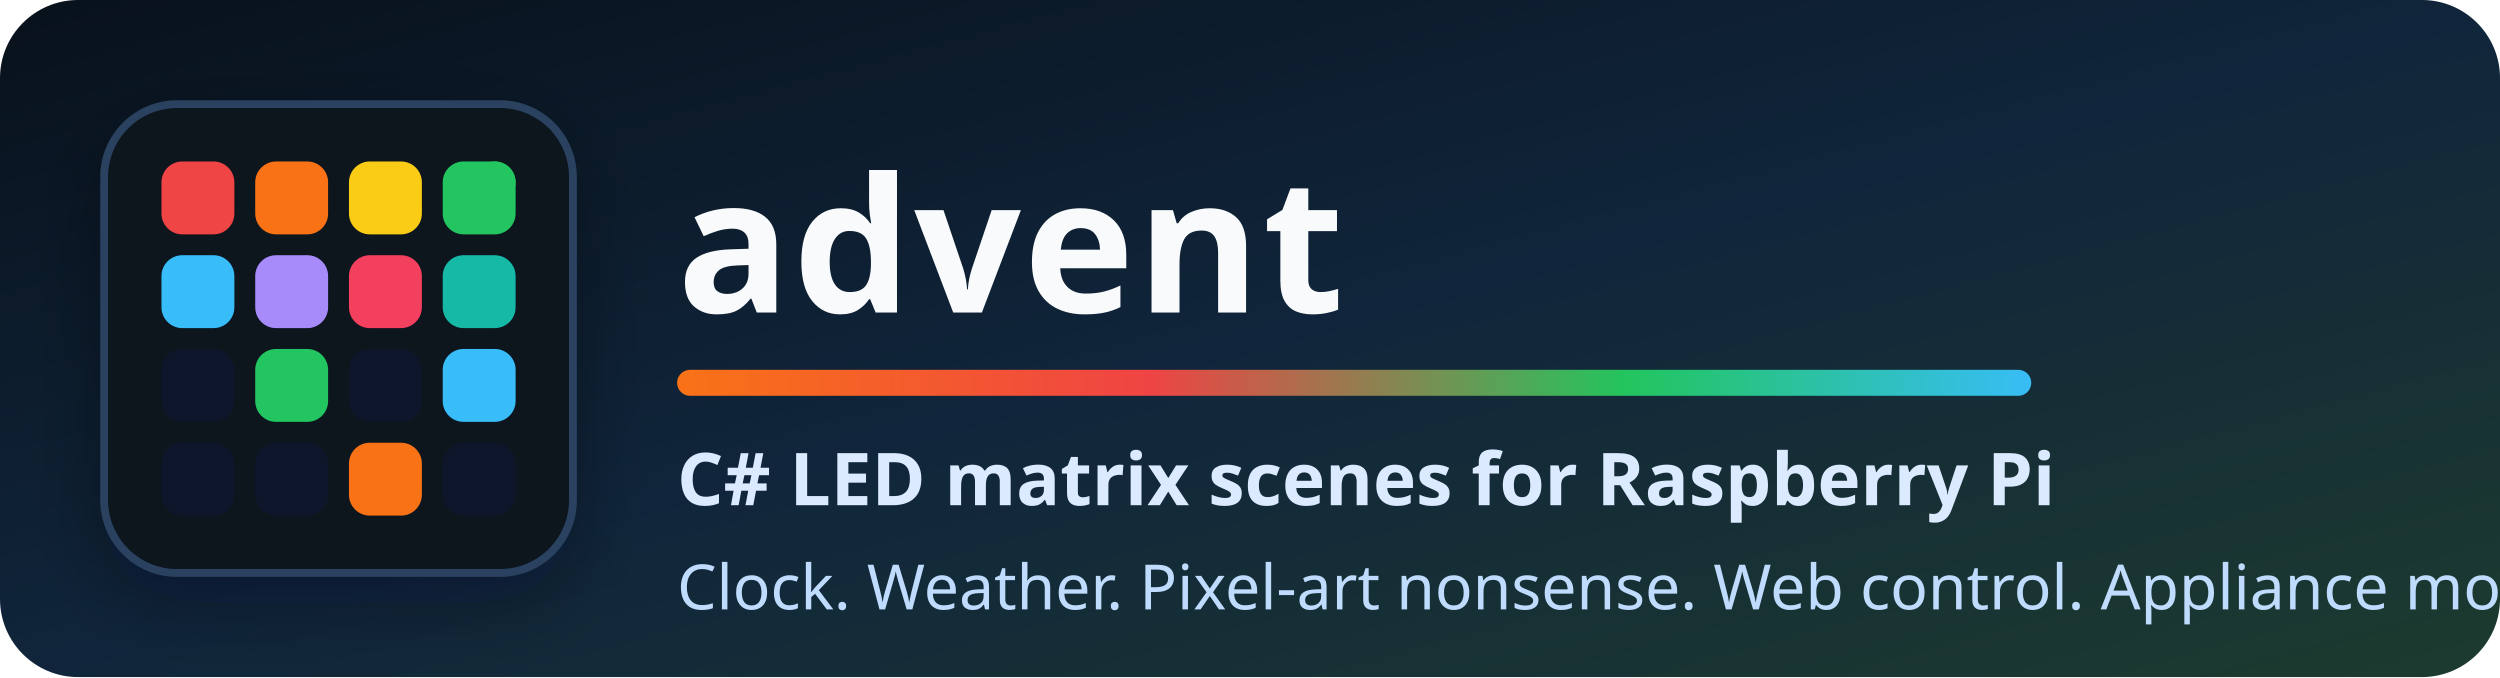
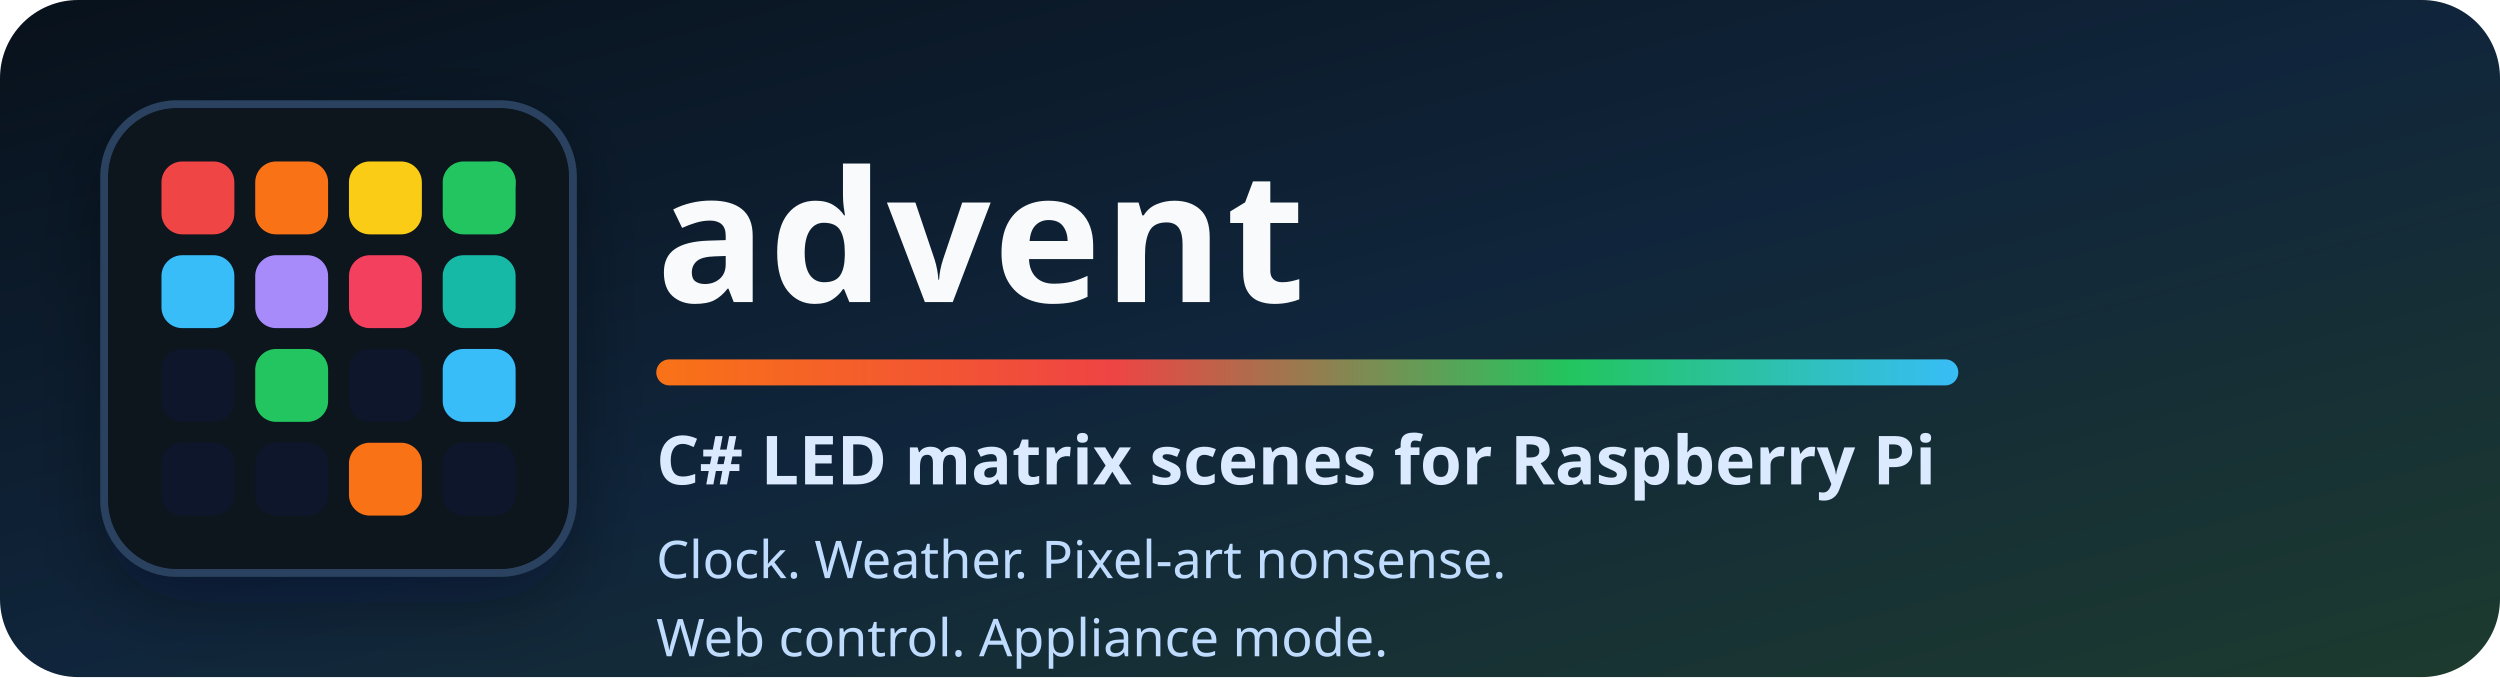
<svg xmlns="http://www.w3.org/2000/svg" viewBox="0 0 960 260" role="img" aria-labelledby="title desc">
  <defs>
    <linearGradient id="bg" x1="0%" y1="0%" x2="100%" y2="100%">
      <stop offset="0%" stop-color="#08111b" />
      <stop offset="50%" stop-color="#10253b" />
      <stop offset="100%" stop-color="#1d3b2f" />
    </linearGradient>
    <linearGradient id="accent" x1="0%" y1="0%" x2="100%" y2="0%">
      <stop offset="0%" stop-color="#f97316" />
      <stop offset="35%" stop-color="#ef4444" />
      <stop offset="70%" stop-color="#22c55e" />
      <stop offset="100%" stop-color="#38bdf8" />
    </linearGradient>
    <filter id="shadow" x="-20%" y="-20%" width="140%" height="140%">
      <feDropShadow dx="0" dy="10" stdDeviation="14" flood-color="#020617" flood-opacity="0.35" />
    </filter>
  </defs>
  <rect width="960" height="260" rx="30" fill="url(#bg)" />
  <g transform="translate(40 40)" filter="url(#shadow)">
    <rect width="180" height="180" rx="28" fill="#09121d" stroke="#2a435e" stroke-width="3" />
    <g transform="translate(22 22)">
      <rect x="0" y="0" width="28" height="28" rx="8" fill="#ef4444" />
      <rect x="36" y="0" width="28" height="28" rx="8" fill="#f97316" />
      <rect x="72" y="0" width="28" height="28" rx="8" fill="#facc15" />
      <rect x="108" y="0" width="28" height="28" rx="8" fill="#22c55e" />
      <rect x="0" y="36" width="28" height="28" rx="8" fill="#38bdf8" />
      <rect x="36" y="36" width="28" height="28" rx="8" fill="#a78bfa" />
      <rect x="72" y="36" width="28" height="28" rx="8" fill="#f43f5e" />
      <rect x="108" y="36" width="28" height="28" rx="8" fill="#14b8a6" />
      <rect x="0" y="72" width="28" height="28" rx="8" fill="#0f172a" />
      <rect x="36" y="72" width="28" height="28" rx="8" fill="#22c55e" />
      <rect x="72" y="72" width="28" height="28" rx="8" fill="#0f172a" />
      <rect x="108" y="72" width="28" height="28" rx="8" fill="#38bdf8" />
      <rect x="0" y="108" width="28" height="28" rx="8" fill="#0f172a" />
      <rect x="36" y="108" width="28" height="28" rx="8" fill="#0f172a" />
      <rect x="72" y="108" width="28" height="28" rx="8" fill="#f97316" />
      <rect x="108" y="108" width="28" height="28" rx="8" fill="#0f172a" />
    </g>
    <circle cx="150" cy="30" r="8" fill="#22c55e" />
  </g>
-   <g transform="translate(260 72)">
-     <text x="0" y="48" font-family="'Avenir Next', 'Segoe UI', sans-serif" font-size="72" font-weight="800" fill="#f8fafc" letter-spacing="1">
+   <g transform="translate(252 68)">
+     <text x="0" y="48" font-family="'Avenir Next', 'Segoe UI', sans-serif" font-size="70" font-weight="800" fill="#f8fafc" letter-spacing="1">
      advent
    </text>
-     <rect x="0" y="70" width="520" height="10" rx="5" fill="url(#accent)" />
-     <text x="0" y="122" font-family="'Avenir Next', 'Segoe UI', sans-serif" font-size="28" font-weight="600" fill="#dbeafe">
+     <rect x="0" y="70" width="500" height="10" rx="5" fill="url(#accent)" />
+     <text x="0" y="118" font-family="'Avenir Next', 'Segoe UI', sans-serif" font-size="26" font-weight="600" fill="#dbeafe">
      C# LED matrix scenes for Raspberry Pi
    </text>
-     <text x="0" y="162" font-family="'Avenir Next', 'Segoe UI', sans-serif" font-size="24" font-weight="500" fill="#bfdbfe">
-       Clock. Weather. Pixel-art nonsense. Web control. Appliance mode.
+     <text x="0" y="154" font-family="'Avenir Next', 'Segoe UI', sans-serif" font-size="20" font-weight="500" fill="#bfdbfe">
+       Clock. Weather. Pixel-art nonsense.
+     </text>
+     <text x="0" y="184" font-family="'Avenir Next', 'Segoe UI', sans-serif" font-size="20" font-weight="500" fill="#bfdbfe">
+       Web control. Appliance mode.
    </text>
  </g>
</svg>
